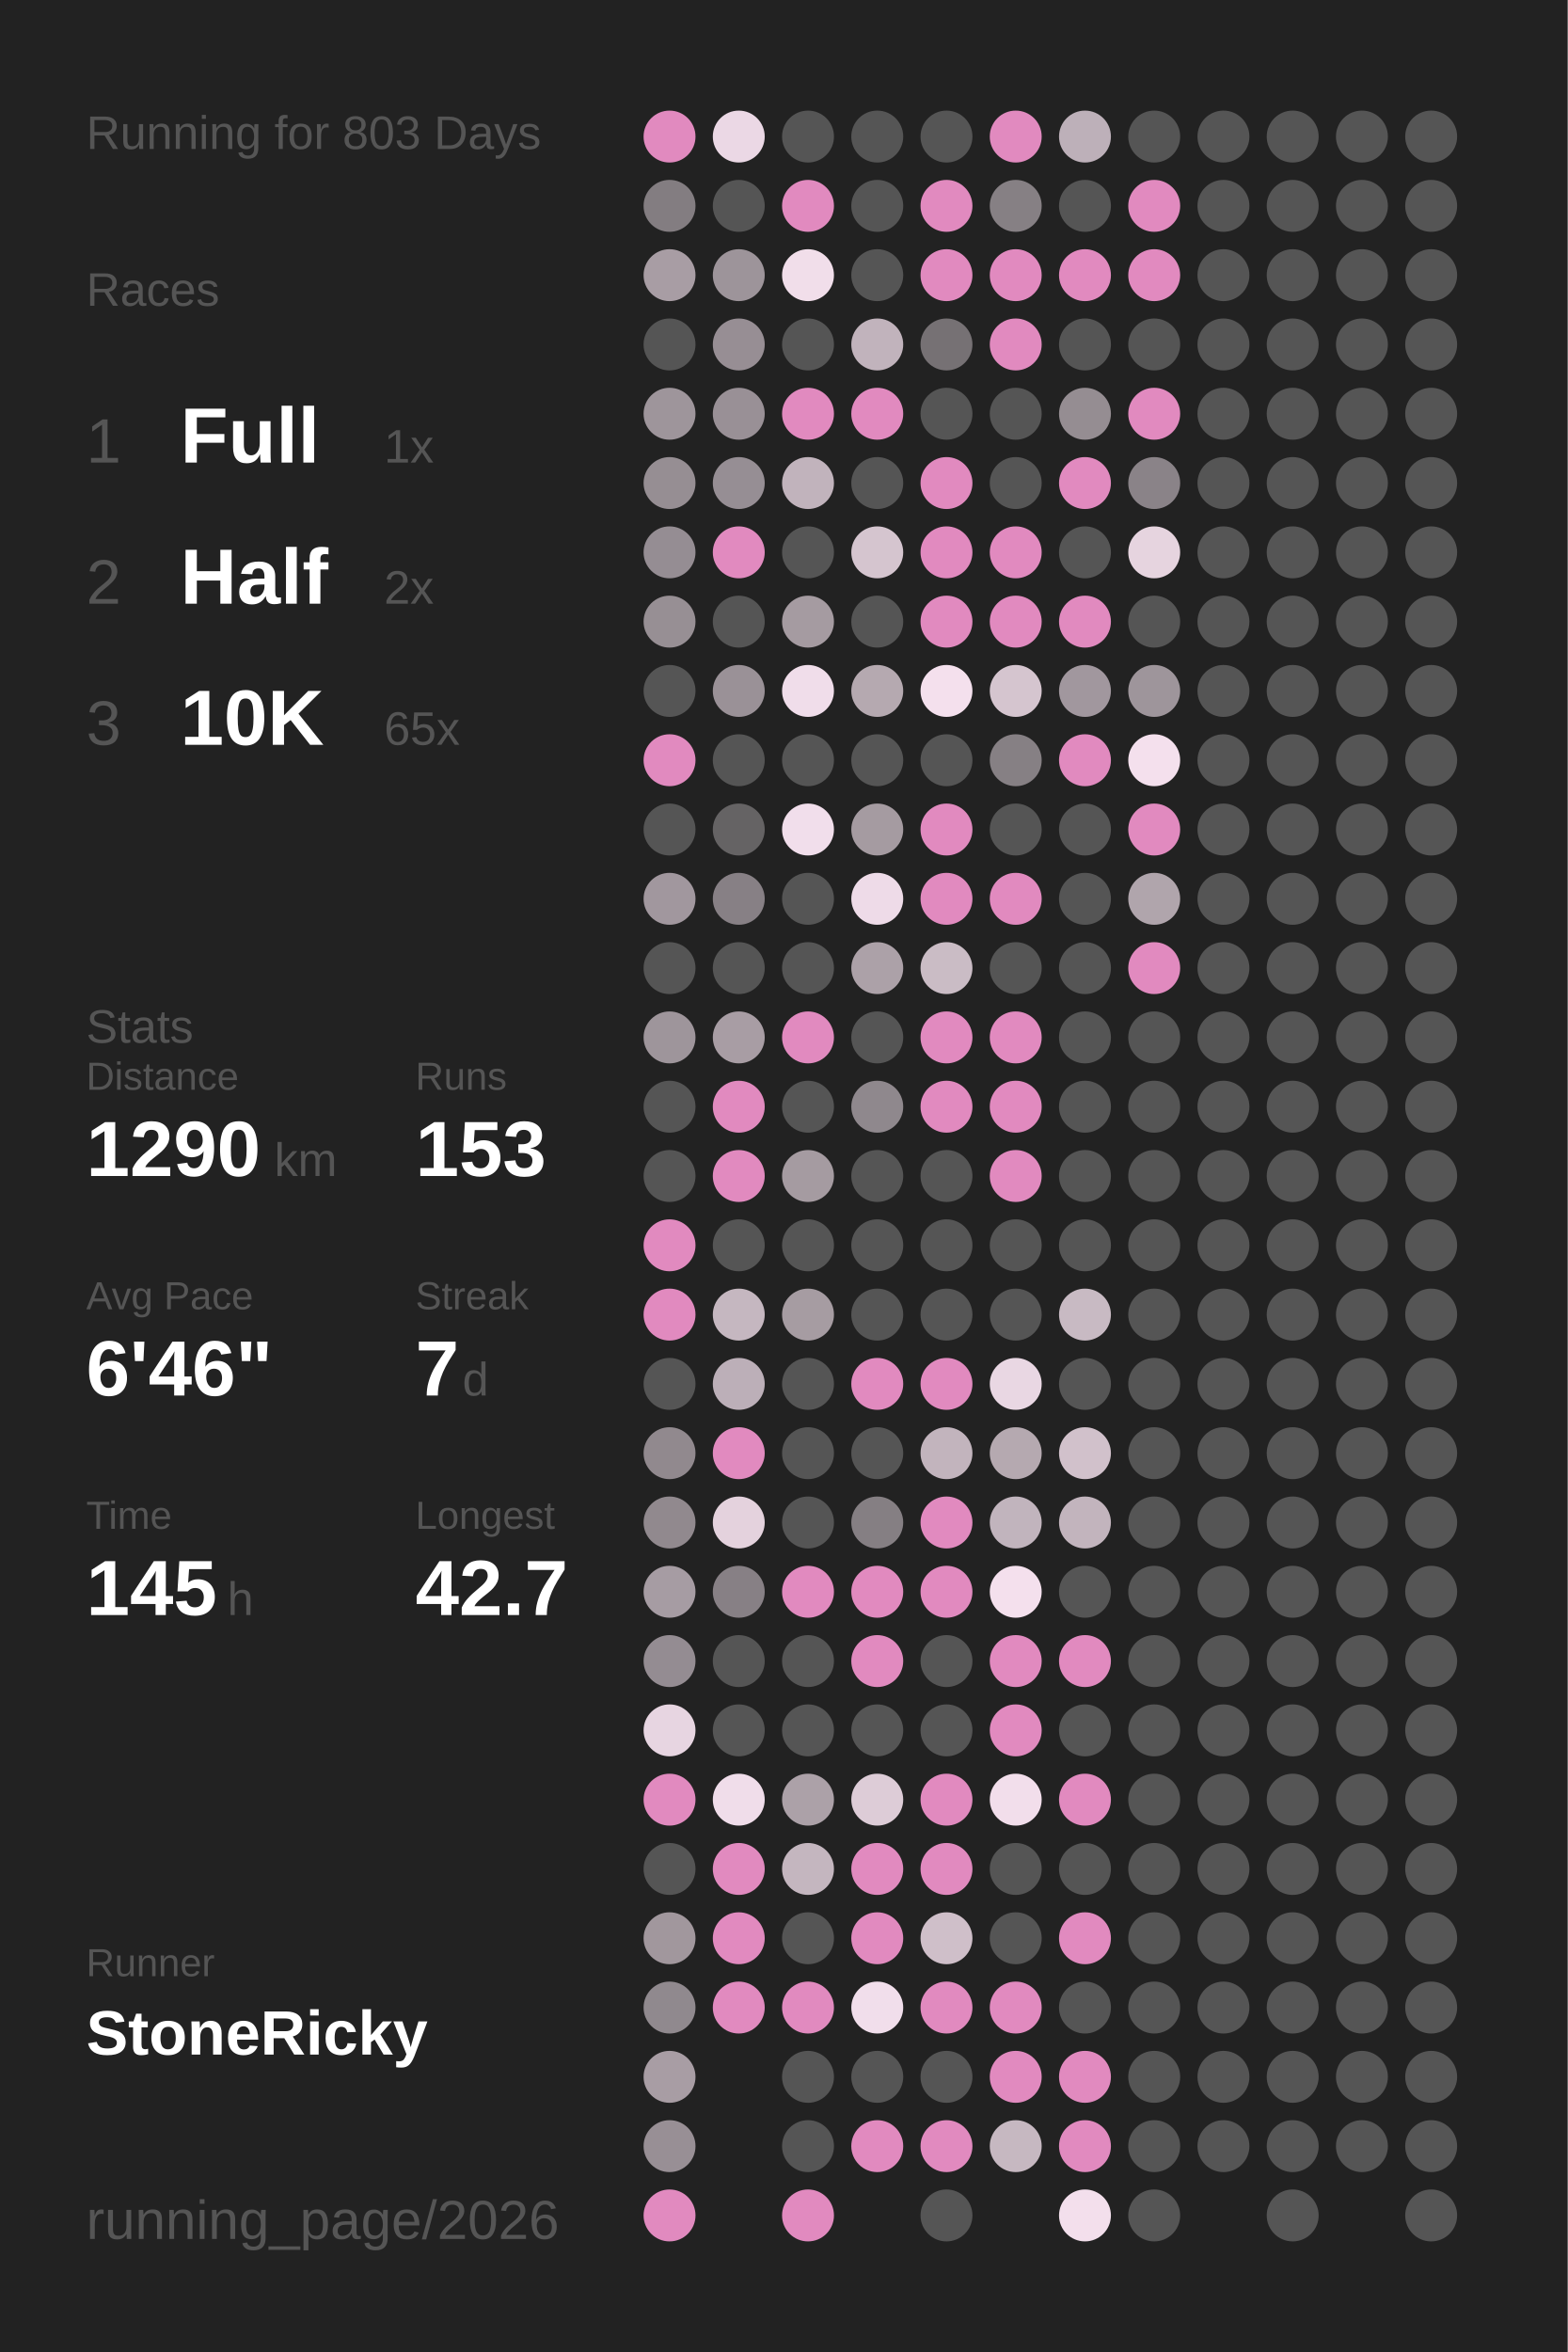
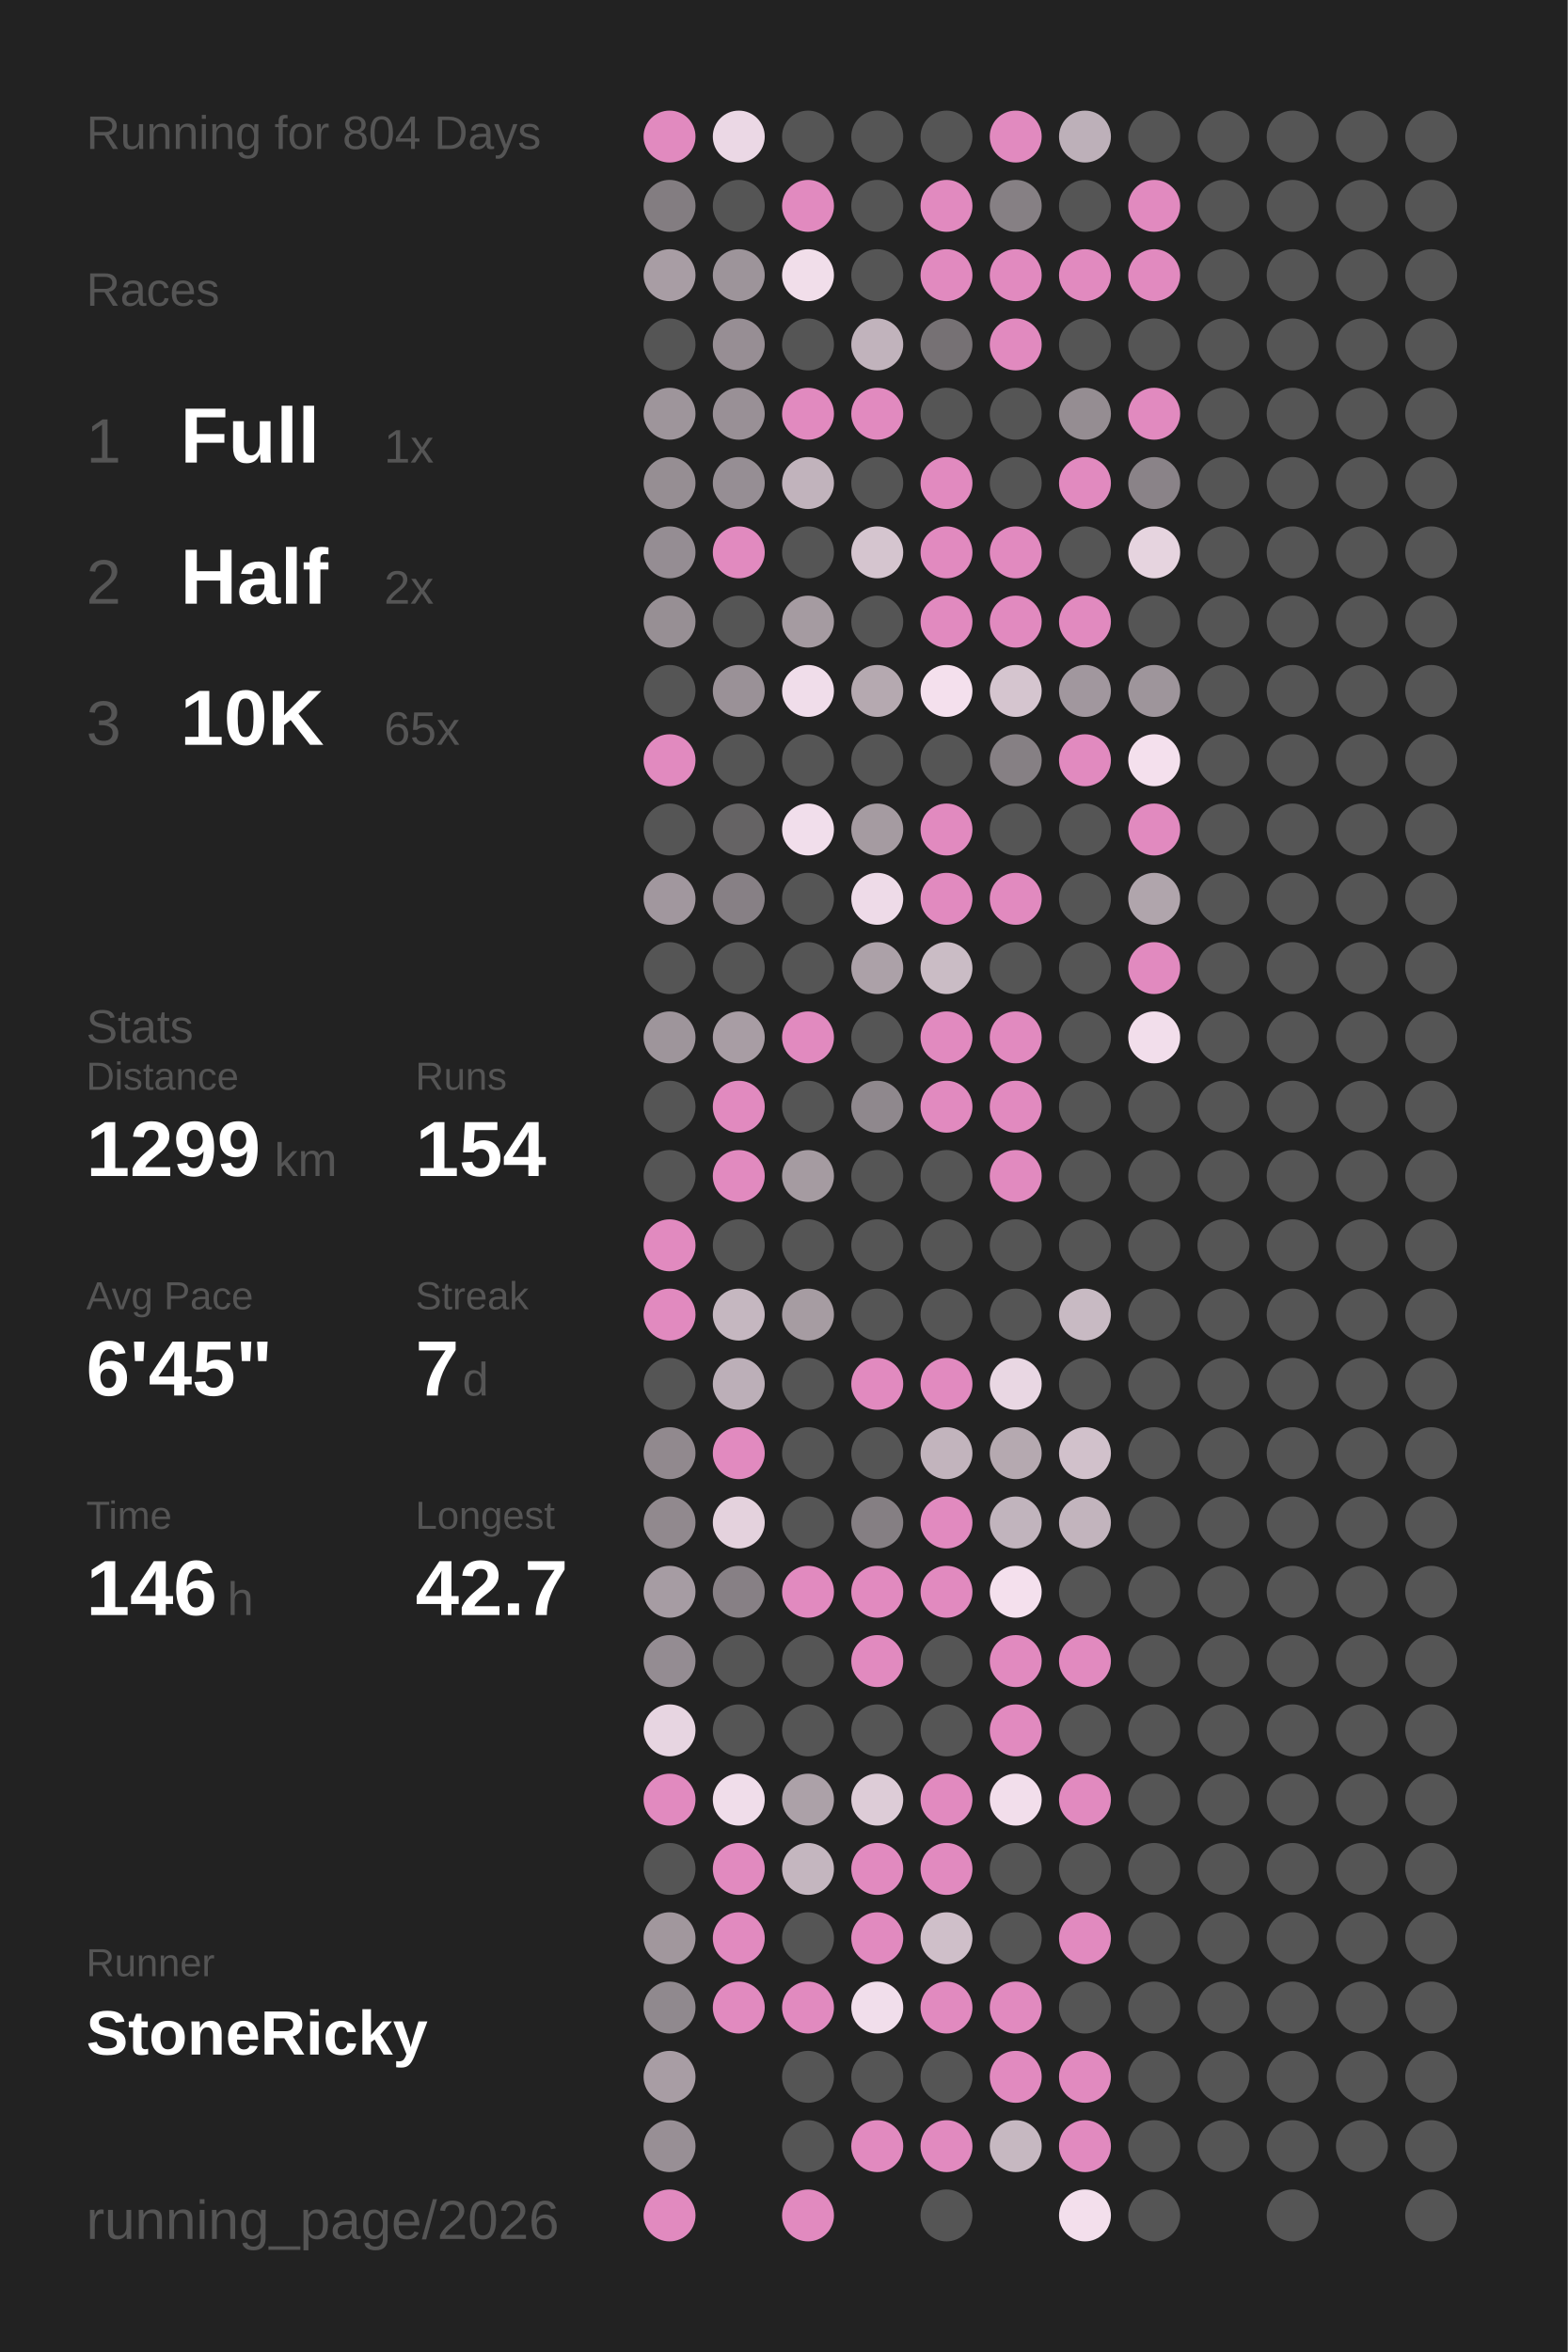
<svg xmlns="http://www.w3.org/2000/svg" baseProfile="full" height="300mm" version="1.1" viewBox="0,0,200,300" width="200mm">
  <defs />
  <rect fill="#222222" height="300" width="200" x="0" y="0" />
-   <text fill="#555555" style="font-size:6px; font-family:Arial;" x="11" y="19">Running for 803 Days</text>
+   <text fill="#555555" style="font-size:6px; font-family:Arial;" x="11" y="19">Running for 804 Days</text>
  <text fill="#555555" style="font-size:6px; font-family:Arial;" x="11" y="39">Races</text>
  <text fill="#555555" style="font-size:8px; font-family:Arial;" x="11" y="59">1</text>
  <text fill="#FFFFFF" style="font-size:10px; font-family:Arial; font-weight:bold;" x="23" y="59">Full</text>
  <text fill="#555555" style="font-size:6px; font-family:Arial;" x="49" y="59">1x</text>
  <text fill="#555555" style="font-size:8px; font-family:Arial;" x="11" y="77">2</text>
  <text fill="#FFFFFF" style="font-size:10px; font-family:Arial; font-weight:bold;" x="23" y="77">Half</text>
  <text fill="#555555" style="font-size:6px; font-family:Arial;" x="49" y="77">2x</text>
  <text fill="#555555" style="font-size:8px; font-family:Arial;" x="11" y="95">3</text>
  <text fill="#FFFFFF" style="font-size:10px; font-family:Arial; font-weight:bold;" x="23" y="95">10K</text>
  <text fill="#555555" style="font-size:6px; font-family:Arial;" x="49" y="95">65x</text>
  <text fill="#555555" style="font-size:6px; font-family:Arial;" x="11" y="133">Stats</text>
  <text fill="#555555" style="font-size:5px; font-family:Arial;" x="11" y="139">Distance</text>
-   <text fill="#FFFFFF" style="font-size:10px; font-family:Arial; font-weight:bold;" x="11" y="150">1290</text>
+   <text fill="#FFFFFF" style="font-size:10px; font-family:Arial; font-weight:bold;" x="11" y="150">1299</text>
  <text fill="#555555" style="font-size:6px; font-family:Arial;" x="35" y="150">km</text>
  <text fill="#555555" style="font-size:5px; font-family:Arial;" x="53" y="139">Runs</text>
-   <text fill="#FFFFFF" style="font-size:10px; font-family:Arial; font-weight:bold;" x="53" y="150">153</text>
+   <text fill="#FFFFFF" style="font-size:10px; font-family:Arial; font-weight:bold;" x="53" y="150">154</text>
  <text fill="#555555" style="font-size:5px; font-family:Arial;" x="11" y="167">Avg Pace</text>
-   <text fill="#FFFFFF" style="font-size:10px; font-family:Arial; font-weight:bold;" x="11" y="178">6'46"</text>
+   <text fill="#FFFFFF" style="font-size:10px; font-family:Arial; font-weight:bold;" x="11" y="178">6'45"</text>
  <text fill="#555555" style="font-size:5px; font-family:Arial;" x="53" y="167">Streak</text>
  <text fill="#FFFFFF" style="font-size:10px; font-family:Arial; font-weight:bold;" x="53" y="178">7</text>
  <text fill="#555555" style="font-size:6px; font-family:Arial;" x="59" y="178">d</text>
  <text fill="#555555" style="font-size:5px; font-family:Arial;" x="11" y="195">Time</text>
-   <text fill="#FFFFFF" style="font-size:10px; font-family:Arial; font-weight:bold;" x="11" y="206">145</text>
+   <text fill="#FFFFFF" style="font-size:10px; font-family:Arial; font-weight:bold;" x="11" y="206">146</text>
  <text fill="#555555" style="font-size:6px; font-family:Arial;" x="29" y="206">h</text>
  <text fill="#555555" style="font-size:5px; font-family:Arial;" x="53" y="195">Longest</text>
  <text fill="#FFFFFF" style="font-size:10px; font-family:Arial; font-weight:bold;" x="53" y="206">42.7</text>
  <text fill="#555555" style="font-size:5px; font-family:Arial;" x="11" y="252.065">Runner</text>
  <text fill="#FFFFFF" style="font-size:8px; font-family:Arial; font-weight:bold;" x="11" y="262.065">StoneRicky</text>
  <text fill="#555555" style="font-size:7px; font-family:Arial;" x="11" y="285.581">running_page/2026</text>
  <circle cx="85.417" cy="17.419" fill="#E18ABF" r="3.312" />
  <circle cx="85.417" cy="26.258" fill="#837d81" r="3.312" />
  <circle cx="85.417" cy="35.097" fill="#a89da4" r="3.312" />
  <circle cx="85.417" cy="43.935" fill="#555555" r="3.312" />
  <circle cx="85.417" cy="52.774" fill="#9e959b" r="3.312" />
  <circle cx="85.417" cy="61.613" fill="#968e93" r="3.312" />
  <circle cx="85.417" cy="70.452" fill="#958d93" r="3.312" />
  <circle cx="85.417" cy="79.29" fill="#978f94" r="3.312" />
  <circle cx="85.417" cy="88.129" fill="#555555" r="3.312" />
  <circle cx="85.417" cy="96.968" fill="#E18ABF" r="3.312" />
  <circle cx="85.417" cy="105.806" fill="#555555" r="3.312" />
  <circle cx="85.417" cy="114.645" fill="#a1979e" r="3.312" />
  <circle cx="85.417" cy="123.484" fill="#555555" r="3.312" />
  <circle cx="85.417" cy="132.323" fill="#9e959b" r="3.312" />
  <circle cx="85.417" cy="141.161" fill="#555555" r="3.312" />
  <circle cx="85.417" cy="150" fill="#555555" r="3.312" />
  <circle cx="85.417" cy="158.839" fill="#E18ABF" r="3.312" />
  <circle cx="85.417" cy="167.677" fill="#E18ABF" r="3.312" />
  <circle cx="85.417" cy="176.516" fill="#555555" r="3.312" />
  <circle cx="85.417" cy="185.355" fill="#91898e" r="3.312" />
  <circle cx="85.417" cy="194.194" fill="#91898e" r="3.312" />
  <circle cx="85.417" cy="203.032" fill="#a69ca3" r="3.312" />
  <circle cx="85.417" cy="211.871" fill="#948c92" r="3.312" />
  <circle cx="85.417" cy="220.71" fill="#e7d5e1" r="3.312" />
  <circle cx="85.417" cy="229.548" fill="#E18ABF" r="3.312" />
  <circle cx="85.417" cy="238.387" fill="#555555" r="3.312" />
  <circle cx="85.417" cy="247.226" fill="#a1979d" r="3.312" />
  <circle cx="85.417" cy="256.065" fill="#90898e" r="3.312" />
  <circle cx="85.417" cy="264.903" fill="#a89da4" r="3.312" />
  <circle cx="85.417" cy="273.742" fill="#988f95" r="3.312" />
  <circle cx="85.417" cy="282.581" fill="#E18ABF" r="3.312" />
  <circle cx="94.25" cy="17.419" fill="#ebd8e5" r="3.312" />
  <circle cx="94.25" cy="26.258" fill="#555555" r="3.312" />
  <circle cx="94.25" cy="35.097" fill="#9d949a" r="3.312" />
  <circle cx="94.25" cy="43.935" fill="#978e94" r="3.312" />
  <circle cx="94.25" cy="52.774" fill="#999096" r="3.312" />
  <circle cx="94.25" cy="61.613" fill="#968e94" r="3.312" />
  <circle cx="94.25" cy="70.452" fill="#E18ABF" r="3.312" />
  <circle cx="94.25" cy="79.29" fill="#555555" r="3.312" />
  <circle cx="94.25" cy="88.129" fill="#9a9197" r="3.312" />
  <circle cx="94.25" cy="96.968" fill="#555555" r="3.312" />
  <circle cx="94.25" cy="105.806" fill="#656364" r="3.312" />
  <circle cx="94.25" cy="114.645" fill="#878085" r="3.312" />
  <circle cx="94.25" cy="123.484" fill="#555555" r="3.312" />
  <circle cx="94.25" cy="132.323" fill="#a89da4" r="3.312" />
  <circle cx="94.25" cy="141.161" fill="#E18ABF" r="3.312" />
  <circle cx="94.25" cy="150" fill="#E18ABF" r="3.312" />
  <circle cx="94.25" cy="158.839" fill="#555555" r="3.312" />
  <circle cx="94.25" cy="167.677" fill="#c5b7c0" r="3.312" />
  <circle cx="94.25" cy="176.516" fill="#bcafb8" r="3.312" />
  <circle cx="94.25" cy="185.355" fill="#E18ABF" r="3.312" />
  <circle cx="94.25" cy="194.194" fill="#e4d2dd" r="3.312" />
  <circle cx="94.25" cy="203.032" fill="#878085" r="3.312" />
  <circle cx="94.25" cy="211.871" fill="#555555" r="3.312" />
  <circle cx="94.25" cy="220.71" fill="#555555" r="3.312" />
  <circle cx="94.25" cy="229.548" fill="#f0ddea" r="3.312" />
  <circle cx="94.25" cy="238.387" fill="#E18ABF" r="3.312" />
  <circle cx="94.25" cy="247.226" fill="#E18ABF" r="3.312" />
  <circle cx="94.25" cy="256.065" fill="#E18ABF" r="3.312" />
  <circle cx="103.083" cy="17.419" fill="#555555" r="3.312" />
  <circle cx="103.083" cy="26.258" fill="#E18ABF" r="3.312" />
  <circle cx="103.083" cy="35.097" fill="#f1deea" r="3.312" />
  <circle cx="103.083" cy="43.935" fill="#555555" r="3.312" />
  <circle cx="103.083" cy="52.774" fill="#E18ABF" r="3.312" />
  <circle cx="103.083" cy="61.613" fill="#c1b3bc" r="3.312" />
  <circle cx="103.083" cy="70.452" fill="#555555" r="3.312" />
  <circle cx="103.083" cy="79.29" fill="#a59ba1" r="3.312" />
  <circle cx="103.083" cy="88.129" fill="#f0ddea" r="3.312" />
  <circle cx="103.083" cy="96.968" fill="#555555" r="3.312" />
  <circle cx="103.083" cy="105.806" fill="#f1deeb" r="3.312" />
  <circle cx="103.083" cy="114.645" fill="#555555" r="3.312" />
  <circle cx="103.083" cy="123.484" fill="#555555" r="3.312" />
  <circle cx="103.083" cy="132.323" fill="#E18ABF" r="3.312" />
  <circle cx="103.083" cy="141.161" fill="#555555" r="3.312" />
  <circle cx="103.083" cy="150" fill="#a59ba1" r="3.312" />
  <circle cx="103.083" cy="158.839" fill="#555555" r="3.312" />
  <circle cx="103.083" cy="167.677" fill="#a69ca2" r="3.312" />
  <circle cx="103.083" cy="176.516" fill="#555555" r="3.312" />
  <circle cx="103.083" cy="185.355" fill="#555555" r="3.312" />
  <circle cx="103.083" cy="194.194" fill="#555555" r="3.312" />
  <circle cx="103.083" cy="203.032" fill="#E18ABF" r="3.312" />
  <circle cx="103.083" cy="211.871" fill="#555555" r="3.312" />
  <circle cx="103.083" cy="220.71" fill="#555555" r="3.312" />
  <circle cx="103.083" cy="229.548" fill="#aca1a8" r="3.312" />
  <circle cx="103.083" cy="238.387" fill="#c4b6bf" r="3.312" />
  <circle cx="103.083" cy="247.226" fill="#555555" r="3.312" />
  <circle cx="103.083" cy="256.065" fill="#E18ABF" r="3.312" />
  <circle cx="103.083" cy="264.903" fill="#555555" r="3.312" />
  <circle cx="103.083" cy="273.742" fill="#555555" r="3.312" />
  <circle cx="103.083" cy="282.581" fill="#E18ABF" r="3.312" />
  <circle cx="111.917" cy="17.419" fill="#555555" r="3.312" />
  <circle cx="111.917" cy="26.258" fill="#555555" r="3.312" />
  <circle cx="111.917" cy="35.097" fill="#555555" r="3.312" />
  <circle cx="111.917" cy="43.935" fill="#c1b3bc" r="3.312" />
  <circle cx="111.917" cy="52.774" fill="#E18ABF" r="3.312" />
  <circle cx="111.917" cy="61.613" fill="#555555" r="3.312" />
  <circle cx="111.917" cy="70.452" fill="#d5c5cf" r="3.312" />
  <circle cx="111.917" cy="79.29" fill="#555555" r="3.312" />
  <circle cx="111.917" cy="88.129" fill="#b5a9b0" r="3.312" />
  <circle cx="111.917" cy="96.968" fill="#555555" r="3.312" />
  <circle cx="111.917" cy="105.806" fill="#a59ba1" r="3.312" />
  <circle cx="111.917" cy="114.645" fill="#eedbe8" r="3.312" />
  <circle cx="111.917" cy="123.484" fill="#aca1a8" r="3.312" />
  <circle cx="111.917" cy="132.323" fill="#555555" r="3.312" />
  <circle cx="111.917" cy="141.161" fill="#8f888d" r="3.312" />
  <circle cx="111.917" cy="150" fill="#555555" r="3.312" />
  <circle cx="111.917" cy="158.839" fill="#555555" r="3.312" />
  <circle cx="111.917" cy="167.677" fill="#555555" r="3.312" />
  <circle cx="111.917" cy="176.516" fill="#E18ABF" r="3.312" />
  <circle cx="111.917" cy="185.355" fill="#555555" r="3.312" />
  <circle cx="111.917" cy="194.194" fill="#857f83" r="3.312" />
  <circle cx="111.917" cy="203.032" fill="#E18ABF" r="3.312" />
  <circle cx="111.917" cy="211.871" fill="#E18ABF" r="3.312" />
  <circle cx="111.917" cy="220.71" fill="#555555" r="3.312" />
  <circle cx="111.917" cy="229.548" fill="#ddccd7" r="3.312" />
  <circle cx="111.917" cy="238.387" fill="#E18ABF" r="3.312" />
  <circle cx="111.917" cy="247.226" fill="#E18ABF" r="3.312" />
  <circle cx="111.917" cy="256.065" fill="#f1deeb" r="3.312" />
  <circle cx="111.917" cy="264.903" fill="#555555" r="3.312" />
  <circle cx="111.917" cy="273.742" fill="#E18ABF" r="3.312" />
  <circle cx="120.75" cy="17.419" fill="#555555" r="3.312" />
  <circle cx="120.75" cy="26.258" fill="#E18ABF" r="3.312" />
  <circle cx="120.75" cy="35.097" fill="#E18ABF" r="3.312" />
  <circle cx="120.75" cy="43.935" fill="#767174" r="3.312" />
  <circle cx="120.75" cy="52.774" fill="#555555" r="3.312" />
  <circle cx="120.75" cy="61.613" fill="#E18ABF" r="3.312" />
  <circle cx="120.75" cy="70.452" fill="#E18ABF" r="3.312" />
  <circle cx="120.75" cy="79.29" fill="#E18ABF" r="3.312" />
  <circle cx="120.75" cy="88.129" fill="#f4e0ed" r="3.312" />
  <circle cx="120.75" cy="96.968" fill="#555555" r="3.312" />
  <circle cx="120.75" cy="105.806" fill="#E18ABF" r="3.312" />
  <circle cx="120.75" cy="114.645" fill="#E18ABF" r="3.312" />
  <circle cx="120.75" cy="123.484" fill="#cabcc5" r="3.312" />
  <circle cx="120.75" cy="132.323" fill="#E18ABF" r="3.312" />
  <circle cx="120.75" cy="141.161" fill="#E18ABF" r="3.312" />
  <circle cx="120.75" cy="150" fill="#555555" r="3.312" />
  <circle cx="120.75" cy="158.839" fill="#555555" r="3.312" />
  <circle cx="120.75" cy="167.677" fill="#555555" r="3.312" />
  <circle cx="120.75" cy="176.516" fill="#E18ABF" r="3.312" />
  <circle cx="120.75" cy="185.355" fill="#c2b4bd" r="3.312" />
  <circle cx="120.75" cy="194.194" fill="#E18ABF" r="3.312" />
  <circle cx="120.75" cy="203.032" fill="#E18ABF" r="3.312" />
  <circle cx="120.75" cy="211.871" fill="#555555" r="3.312" />
  <circle cx="120.75" cy="220.71" fill="#555555" r="3.312" />
  <circle cx="120.75" cy="229.548" fill="#E18ABF" r="3.312" />
  <circle cx="120.75" cy="238.387" fill="#E18ABF" r="3.312" />
  <circle cx="120.75" cy="247.226" fill="#cfbfc9" r="3.312" />
  <circle cx="120.75" cy="256.065" fill="#E18ABF" r="3.312" />
  <circle cx="120.75" cy="264.903" fill="#555555" r="3.312" />
  <circle cx="120.75" cy="273.742" fill="#E18ABF" r="3.312" />
  <circle cx="120.75" cy="282.581" fill="#555555" r="3.312" />
  <circle cx="129.583" cy="17.419" fill="#E18ABF" r="3.312" />
  <circle cx="129.583" cy="26.258" fill="#868084" r="3.312" />
  <circle cx="129.583" cy="35.097" fill="#E18ABF" r="3.312" />
  <circle cx="129.583" cy="43.935" fill="#E18ABF" r="3.312" />
  <circle cx="129.583" cy="52.774" fill="#555555" r="3.312" />
  <circle cx="129.583" cy="61.613" fill="#555555" r="3.312" />
  <circle cx="129.583" cy="70.452" fill="#E18ABF" r="3.312" />
  <circle cx="129.583" cy="79.29" fill="#E18ABF" r="3.312" />
  <circle cx="129.583" cy="88.129" fill="#d5c5cf" r="3.312" />
  <circle cx="129.583" cy="96.968" fill="#868084" r="3.312" />
  <circle cx="129.583" cy="105.806" fill="#555555" r="3.312" />
  <circle cx="129.583" cy="114.645" fill="#E18ABF" r="3.312" />
  <circle cx="129.583" cy="123.484" fill="#555555" r="3.312" />
  <circle cx="129.583" cy="132.323" fill="#E18ABF" r="3.312" />
  <circle cx="129.583" cy="141.161" fill="#E18ABF" r="3.312" />
  <circle cx="129.583" cy="150" fill="#E18ABF" r="3.312" />
  <circle cx="129.583" cy="158.839" fill="#555555" r="3.312" />
  <circle cx="129.583" cy="167.677" fill="#555555" r="3.312" />
  <circle cx="129.583" cy="176.516" fill="#e9d7e3" r="3.312" />
  <circle cx="129.583" cy="185.355" fill="#b5a9b0" r="3.312" />
  <circle cx="129.583" cy="194.194" fill="#c1b4bd" r="3.312" />
  <circle cx="129.583" cy="203.032" fill="#f4e0ed" r="3.312" />
  <circle cx="129.583" cy="211.871" fill="#E18ABF" r="3.312" />
  <circle cx="129.583" cy="220.71" fill="#E18ABF" r="3.312" />
  <circle cx="129.583" cy="229.548" fill="#f2deeb" r="3.312" />
  <circle cx="129.583" cy="238.387" fill="#555555" r="3.312" />
  <circle cx="129.583" cy="247.226" fill="#555555" r="3.312" />
  <circle cx="129.583" cy="256.065" fill="#E18ABF" r="3.312" />
  <circle cx="129.583" cy="264.903" fill="#E18ABF" r="3.312" />
  <circle cx="129.583" cy="273.742" fill="#c6b8c1" r="3.312" />
  <circle cx="138.417" cy="17.419" fill="#bdb0b9" r="3.312" />
  <circle cx="138.417" cy="26.258" fill="#555555" r="3.312" />
  <circle cx="138.417" cy="35.097" fill="#E18ABF" r="3.312" />
  <circle cx="138.417" cy="43.935" fill="#555555" r="3.312" />
  <circle cx="138.417" cy="52.774" fill="#958d92" r="3.312" />
  <circle cx="138.417" cy="61.613" fill="#E18ABF" r="3.312" />
  <circle cx="138.417" cy="70.452" fill="#555555" r="3.312" />
  <circle cx="138.417" cy="79.29" fill="#E18ABF" r="3.312" />
  <circle cx="138.417" cy="88.129" fill="#a1979e" r="3.312" />
  <circle cx="138.417" cy="96.968" fill="#E18ABF" r="3.312" />
  <circle cx="138.417" cy="105.806" fill="#555555" r="3.312" />
  <circle cx="138.417" cy="114.645" fill="#555555" r="3.312" />
  <circle cx="138.417" cy="123.484" fill="#555555" r="3.312" />
  <circle cx="138.417" cy="132.323" fill="#555555" r="3.312" />
  <circle cx="138.417" cy="141.161" fill="#555555" r="3.312" />
  <circle cx="138.417" cy="150" fill="#555555" r="3.312" />
  <circle cx="138.417" cy="158.839" fill="#555555" r="3.312" />
  <circle cx="138.417" cy="167.677" fill="#c8bac3" r="3.312" />
  <circle cx="138.417" cy="176.516" fill="#555555" r="3.312" />
  <circle cx="138.417" cy="185.355" fill="#d1c1cb" r="3.312" />
  <circle cx="138.417" cy="194.194" fill="#c2b4bd" r="3.312" />
  <circle cx="138.417" cy="203.032" fill="#555555" r="3.312" />
  <circle cx="138.417" cy="211.871" fill="#E18ABF" r="3.312" />
  <circle cx="138.417" cy="220.71" fill="#555555" r="3.312" />
  <circle cx="138.417" cy="229.548" fill="#E18ABF" r="3.312" />
  <circle cx="138.417" cy="238.387" fill="#555555" r="3.312" />
  <circle cx="138.417" cy="247.226" fill="#E18ABF" r="3.312" />
  <circle cx="138.417" cy="256.065" fill="#555555" r="3.312" />
  <circle cx="138.417" cy="264.903" fill="#E18ABF" r="3.312" />
  <circle cx="138.417" cy="273.742" fill="#E18ABF" r="3.312" />
  <circle cx="138.417" cy="282.581" fill="#f3dfec" r="3.312" />
  <circle cx="147.25" cy="17.419" fill="#555555" r="3.312" />
  <circle cx="147.25" cy="26.258" fill="#E18ABF" r="3.312" />
  <circle cx="147.25" cy="35.097" fill="#E18ABF" r="3.312" />
  <circle cx="147.25" cy="43.935" fill="#555555" r="3.312" />
  <circle cx="147.25" cy="52.774" fill="#E18ABF" r="3.312" />
  <circle cx="147.25" cy="61.613" fill="#8a8388" r="3.312" />
  <circle cx="147.25" cy="70.452" fill="#e6d4df" r="3.312" />
  <circle cx="147.25" cy="79.29" fill="#555555" r="3.312" />
  <circle cx="147.25" cy="88.129" fill="#9e959b" r="3.312" />
  <circle cx="147.25" cy="96.968" fill="#f4e0ed" r="3.312" />
  <circle cx="147.25" cy="105.806" fill="#E18ABF" r="3.312" />
  <circle cx="147.25" cy="114.645" fill="#b0a5ac" r="3.312" />
  <circle cx="147.25" cy="123.484" fill="#E18ABF" r="3.312" />
-   <circle cx="147.25" cy="132.323" fill="#555555" r="3.312" />
+   <circle cx="147.25" cy="132.323" fill="#f2deeb" r="3.312" />
  <circle cx="147.25" cy="141.161" fill="#555555" r="3.312" />
  <circle cx="147.25" cy="150" fill="#555555" r="3.312" />
  <circle cx="147.25" cy="158.839" fill="#555555" r="3.312" />
  <circle cx="147.25" cy="167.677" fill="#555555" r="3.312" />
  <circle cx="147.25" cy="176.516" fill="#555555" r="3.312" />
  <circle cx="147.25" cy="185.355" fill="#555555" r="3.312" />
  <circle cx="147.25" cy="194.194" fill="#555555" r="3.312" />
  <circle cx="147.25" cy="203.032" fill="#555555" r="3.312" />
  <circle cx="147.25" cy="211.871" fill="#555555" r="3.312" />
  <circle cx="147.25" cy="220.71" fill="#555555" r="3.312" />
  <circle cx="147.25" cy="229.548" fill="#555555" r="3.312" />
  <circle cx="147.25" cy="238.387" fill="#555555" r="3.312" />
  <circle cx="147.25" cy="247.226" fill="#555555" r="3.312" />
  <circle cx="147.25" cy="256.065" fill="#555555" r="3.312" />
  <circle cx="147.25" cy="264.903" fill="#555555" r="3.312" />
  <circle cx="147.25" cy="273.742" fill="#555555" r="3.312" />
  <circle cx="147.25" cy="282.581" fill="#555555" r="3.312" />
  <circle cx="156.083" cy="17.419" fill="#555555" r="3.312" />
  <circle cx="156.083" cy="26.258" fill="#555555" r="3.312" />
  <circle cx="156.083" cy="35.097" fill="#555555" r="3.312" />
  <circle cx="156.083" cy="43.935" fill="#555555" r="3.312" />
  <circle cx="156.083" cy="52.774" fill="#555555" r="3.312" />
  <circle cx="156.083" cy="61.613" fill="#555555" r="3.312" />
  <circle cx="156.083" cy="70.452" fill="#555555" r="3.312" />
  <circle cx="156.083" cy="79.29" fill="#555555" r="3.312" />
  <circle cx="156.083" cy="88.129" fill="#555555" r="3.312" />
  <circle cx="156.083" cy="96.968" fill="#555555" r="3.312" />
  <circle cx="156.083" cy="105.806" fill="#555555" r="3.312" />
  <circle cx="156.083" cy="114.645" fill="#555555" r="3.312" />
  <circle cx="156.083" cy="123.484" fill="#555555" r="3.312" />
  <circle cx="156.083" cy="132.323" fill="#555555" r="3.312" />
  <circle cx="156.083" cy="141.161" fill="#555555" r="3.312" />
  <circle cx="156.083" cy="150" fill="#555555" r="3.312" />
  <circle cx="156.083" cy="158.839" fill="#555555" r="3.312" />
  <circle cx="156.083" cy="167.677" fill="#555555" r="3.312" />
  <circle cx="156.083" cy="176.516" fill="#555555" r="3.312" />
  <circle cx="156.083" cy="185.355" fill="#555555" r="3.312" />
  <circle cx="156.083" cy="194.194" fill="#555555" r="3.312" />
  <circle cx="156.083" cy="203.032" fill="#555555" r="3.312" />
  <circle cx="156.083" cy="211.871" fill="#555555" r="3.312" />
  <circle cx="156.083" cy="220.71" fill="#555555" r="3.312" />
  <circle cx="156.083" cy="229.548" fill="#555555" r="3.312" />
  <circle cx="156.083" cy="238.387" fill="#555555" r="3.312" />
  <circle cx="156.083" cy="247.226" fill="#555555" r="3.312" />
  <circle cx="156.083" cy="256.065" fill="#555555" r="3.312" />
  <circle cx="156.083" cy="264.903" fill="#555555" r="3.312" />
  <circle cx="156.083" cy="273.742" fill="#555555" r="3.312" />
  <circle cx="164.917" cy="17.419" fill="#555555" r="3.312" />
  <circle cx="164.917" cy="26.258" fill="#555555" r="3.312" />
  <circle cx="164.917" cy="35.097" fill="#555555" r="3.312" />
  <circle cx="164.917" cy="43.935" fill="#555555" r="3.312" />
  <circle cx="164.917" cy="52.774" fill="#555555" r="3.312" />
  <circle cx="164.917" cy="61.613" fill="#555555" r="3.312" />
  <circle cx="164.917" cy="70.452" fill="#555555" r="3.312" />
  <circle cx="164.917" cy="79.29" fill="#555555" r="3.312" />
  <circle cx="164.917" cy="88.129" fill="#555555" r="3.312" />
  <circle cx="164.917" cy="96.968" fill="#555555" r="3.312" />
  <circle cx="164.917" cy="105.806" fill="#555555" r="3.312" />
  <circle cx="164.917" cy="114.645" fill="#555555" r="3.312" />
  <circle cx="164.917" cy="123.484" fill="#555555" r="3.312" />
  <circle cx="164.917" cy="132.323" fill="#555555" r="3.312" />
  <circle cx="164.917" cy="141.161" fill="#555555" r="3.312" />
  <circle cx="164.917" cy="150" fill="#555555" r="3.312" />
  <circle cx="164.917" cy="158.839" fill="#555555" r="3.312" />
  <circle cx="164.917" cy="167.677" fill="#555555" r="3.312" />
  <circle cx="164.917" cy="176.516" fill="#555555" r="3.312" />
  <circle cx="164.917" cy="185.355" fill="#555555" r="3.312" />
  <circle cx="164.917" cy="194.194" fill="#555555" r="3.312" />
  <circle cx="164.917" cy="203.032" fill="#555555" r="3.312" />
  <circle cx="164.917" cy="211.871" fill="#555555" r="3.312" />
  <circle cx="164.917" cy="220.71" fill="#555555" r="3.312" />
  <circle cx="164.917" cy="229.548" fill="#555555" r="3.312" />
  <circle cx="164.917" cy="238.387" fill="#555555" r="3.312" />
  <circle cx="164.917" cy="247.226" fill="#555555" r="3.312" />
  <circle cx="164.917" cy="256.065" fill="#555555" r="3.312" />
  <circle cx="164.917" cy="264.903" fill="#555555" r="3.312" />
  <circle cx="164.917" cy="273.742" fill="#555555" r="3.312" />
  <circle cx="164.917" cy="282.581" fill="#555555" r="3.312" />
  <circle cx="173.75" cy="17.419" fill="#555555" r="3.312" />
  <circle cx="173.75" cy="26.258" fill="#555555" r="3.312" />
  <circle cx="173.75" cy="35.097" fill="#555555" r="3.312" />
  <circle cx="173.75" cy="43.935" fill="#555555" r="3.312" />
  <circle cx="173.75" cy="52.774" fill="#555555" r="3.312" />
  <circle cx="173.75" cy="61.613" fill="#555555" r="3.312" />
  <circle cx="173.75" cy="70.452" fill="#555555" r="3.312" />
  <circle cx="173.75" cy="79.29" fill="#555555" r="3.312" />
  <circle cx="173.75" cy="88.129" fill="#555555" r="3.312" />
  <circle cx="173.75" cy="96.968" fill="#555555" r="3.312" />
  <circle cx="173.75" cy="105.806" fill="#555555" r="3.312" />
  <circle cx="173.75" cy="114.645" fill="#555555" r="3.312" />
  <circle cx="173.75" cy="123.484" fill="#555555" r="3.312" />
  <circle cx="173.75" cy="132.323" fill="#555555" r="3.312" />
  <circle cx="173.75" cy="141.161" fill="#555555" r="3.312" />
  <circle cx="173.75" cy="150" fill="#555555" r="3.312" />
  <circle cx="173.75" cy="158.839" fill="#555555" r="3.312" />
  <circle cx="173.75" cy="167.677" fill="#555555" r="3.312" />
  <circle cx="173.75" cy="176.516" fill="#555555" r="3.312" />
  <circle cx="173.75" cy="185.355" fill="#555555" r="3.312" />
  <circle cx="173.75" cy="194.194" fill="#555555" r="3.312" />
  <circle cx="173.75" cy="203.032" fill="#555555" r="3.312" />
  <circle cx="173.75" cy="211.871" fill="#555555" r="3.312" />
  <circle cx="173.75" cy="220.71" fill="#555555" r="3.312" />
  <circle cx="173.75" cy="229.548" fill="#555555" r="3.312" />
  <circle cx="173.75" cy="238.387" fill="#555555" r="3.312" />
  <circle cx="173.75" cy="247.226" fill="#555555" r="3.312" />
  <circle cx="173.75" cy="256.065" fill="#555555" r="3.312" />
  <circle cx="173.75" cy="264.903" fill="#555555" r="3.312" />
  <circle cx="173.75" cy="273.742" fill="#555555" r="3.312" />
  <circle cx="182.583" cy="17.419" fill="#555555" r="3.312" />
  <circle cx="182.583" cy="26.258" fill="#555555" r="3.312" />
  <circle cx="182.583" cy="35.097" fill="#555555" r="3.312" />
  <circle cx="182.583" cy="43.935" fill="#555555" r="3.312" />
  <circle cx="182.583" cy="52.774" fill="#555555" r="3.312" />
  <circle cx="182.583" cy="61.613" fill="#555555" r="3.312" />
  <circle cx="182.583" cy="70.452" fill="#555555" r="3.312" />
  <circle cx="182.583" cy="79.29" fill="#555555" r="3.312" />
  <circle cx="182.583" cy="88.129" fill="#555555" r="3.312" />
  <circle cx="182.583" cy="96.968" fill="#555555" r="3.312" />
  <circle cx="182.583" cy="105.806" fill="#555555" r="3.312" />
  <circle cx="182.583" cy="114.645" fill="#555555" r="3.312" />
  <circle cx="182.583" cy="123.484" fill="#555555" r="3.312" />
  <circle cx="182.583" cy="132.323" fill="#555555" r="3.312" />
  <circle cx="182.583" cy="141.161" fill="#555555" r="3.312" />
  <circle cx="182.583" cy="150" fill="#555555" r="3.312" />
  <circle cx="182.583" cy="158.839" fill="#555555" r="3.312" />
  <circle cx="182.583" cy="167.677" fill="#555555" r="3.312" />
  <circle cx="182.583" cy="176.516" fill="#555555" r="3.312" />
  <circle cx="182.583" cy="185.355" fill="#555555" r="3.312" />
  <circle cx="182.583" cy="194.194" fill="#555555" r="3.312" />
  <circle cx="182.583" cy="203.032" fill="#555555" r="3.312" />
  <circle cx="182.583" cy="211.871" fill="#555555" r="3.312" />
  <circle cx="182.583" cy="220.71" fill="#555555" r="3.312" />
  <circle cx="182.583" cy="229.548" fill="#555555" r="3.312" />
  <circle cx="182.583" cy="238.387" fill="#555555" r="3.312" />
  <circle cx="182.583" cy="247.226" fill="#555555" r="3.312" />
  <circle cx="182.583" cy="256.065" fill="#555555" r="3.312" />
  <circle cx="182.583" cy="264.903" fill="#555555" r="3.312" />
  <circle cx="182.583" cy="273.742" fill="#555555" r="3.312" />
  <circle cx="182.583" cy="282.581" fill="#555555" r="3.312" />
</svg>
